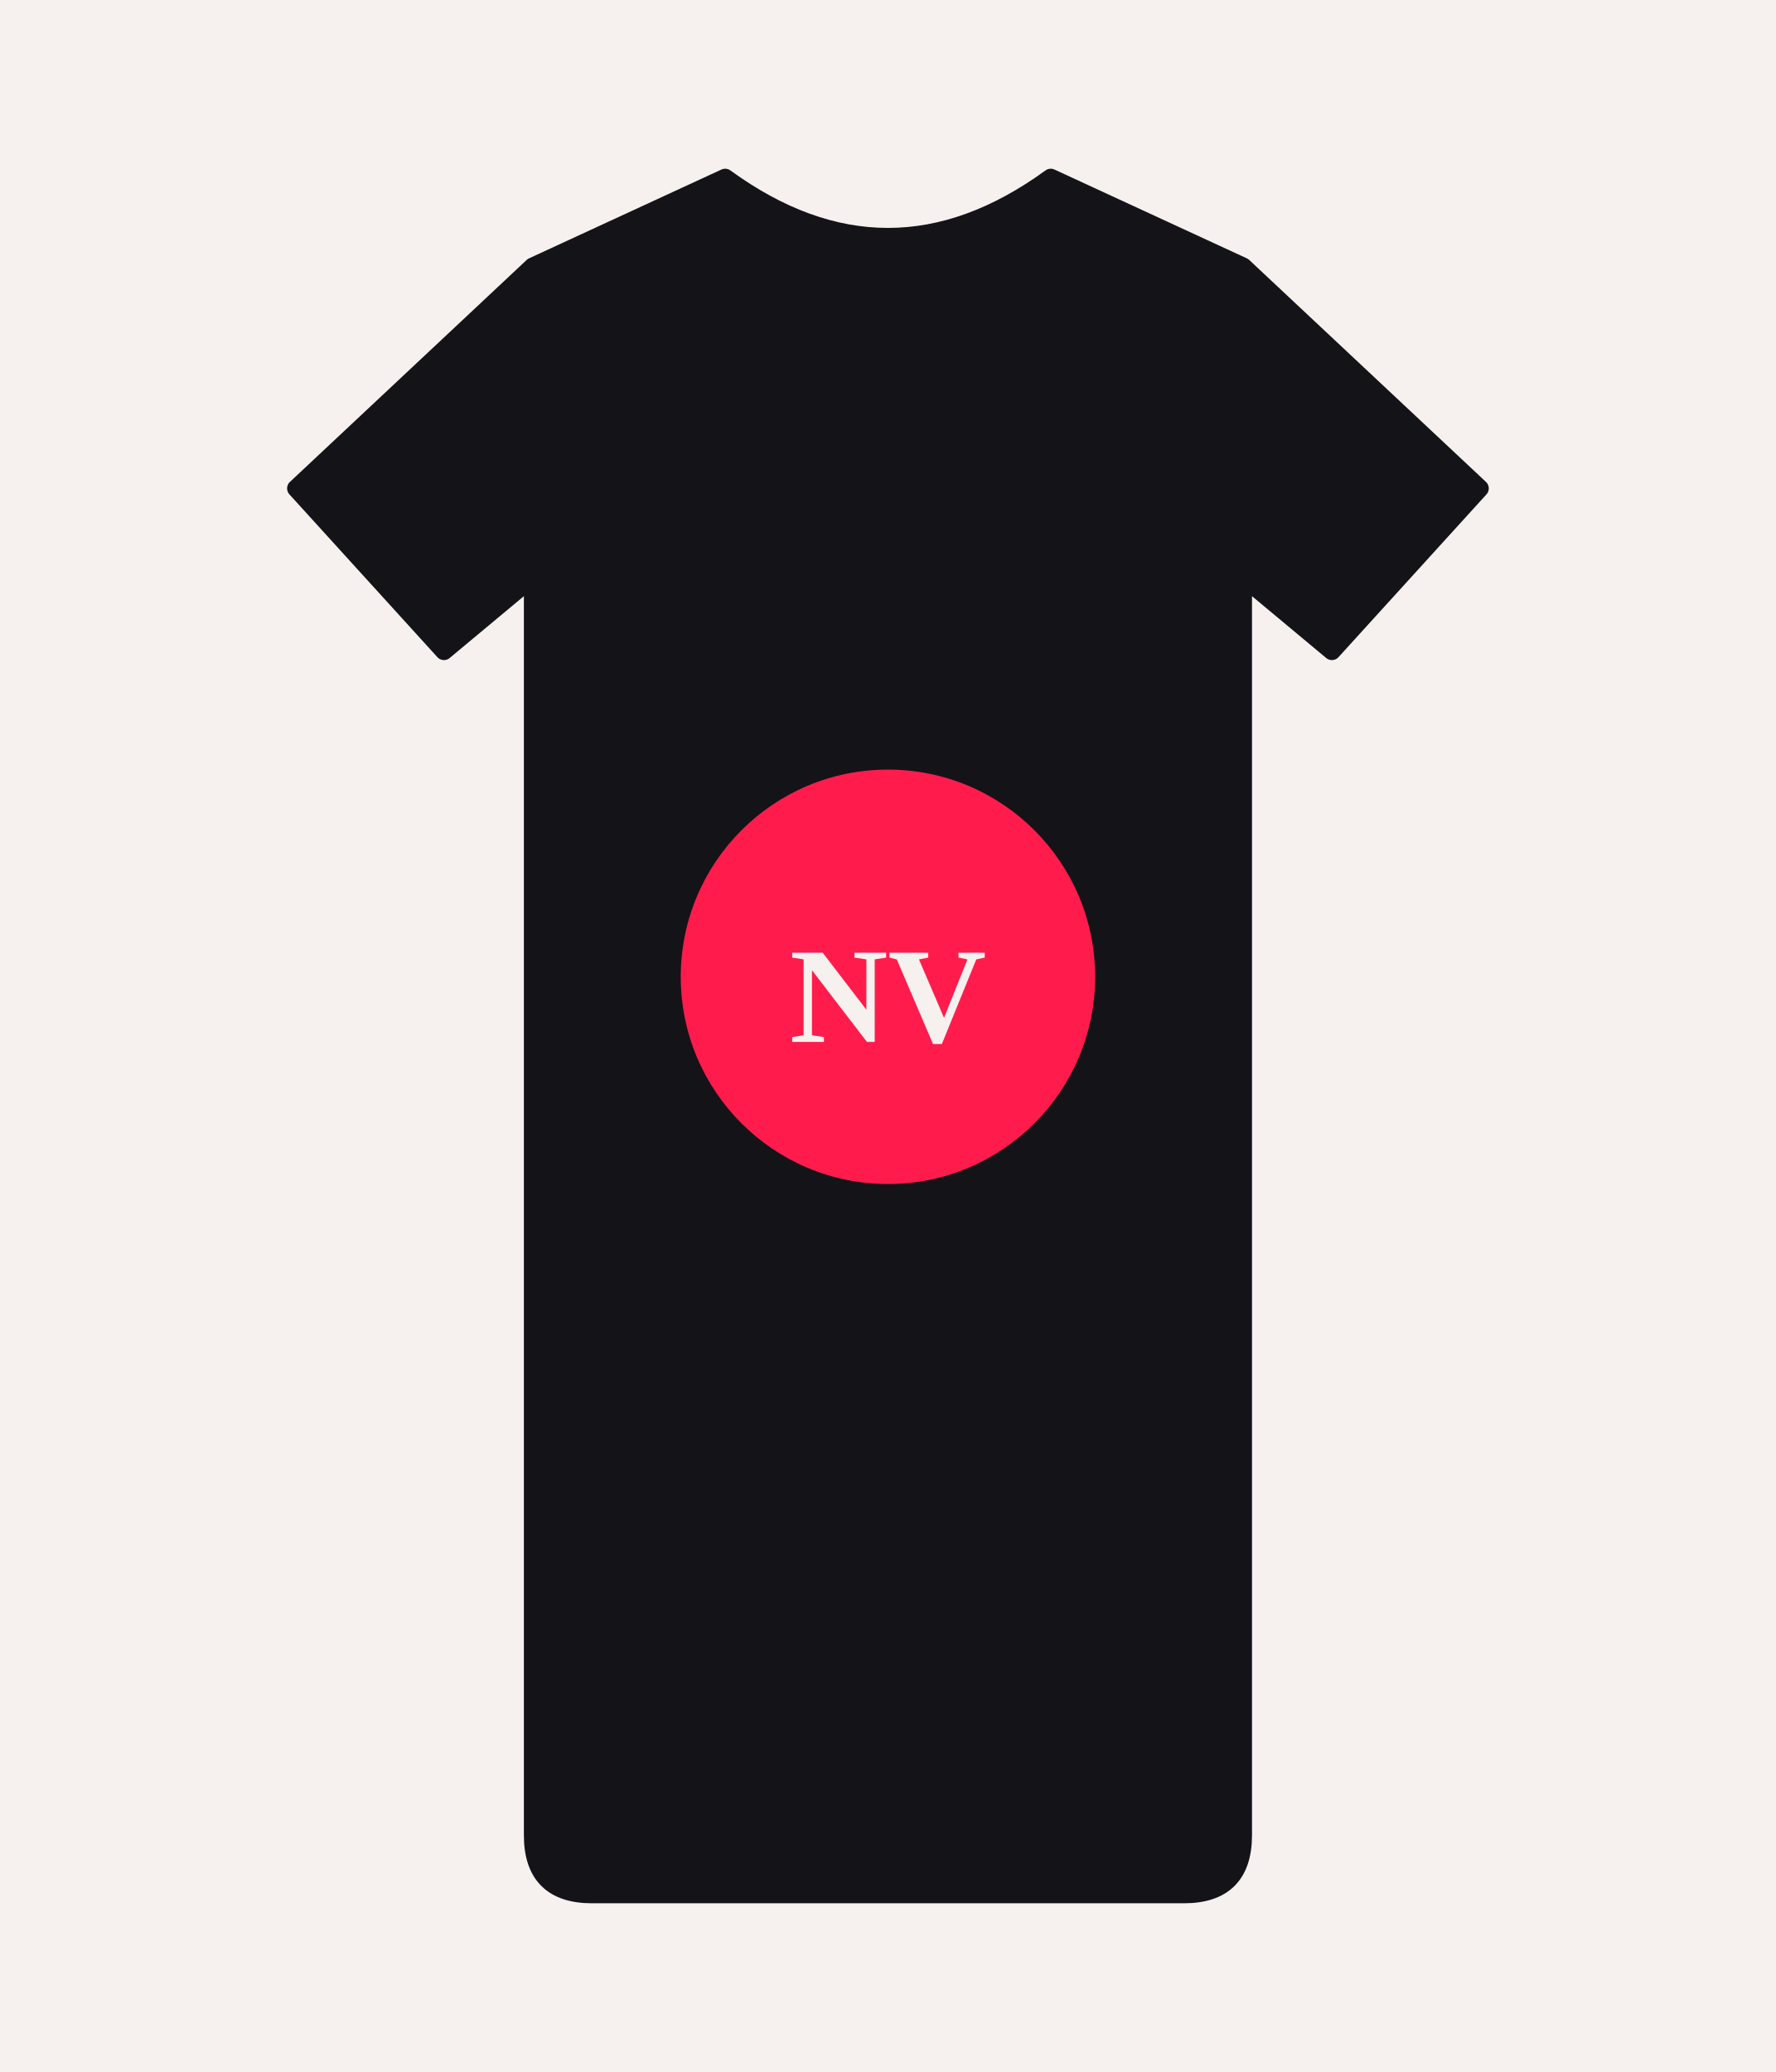
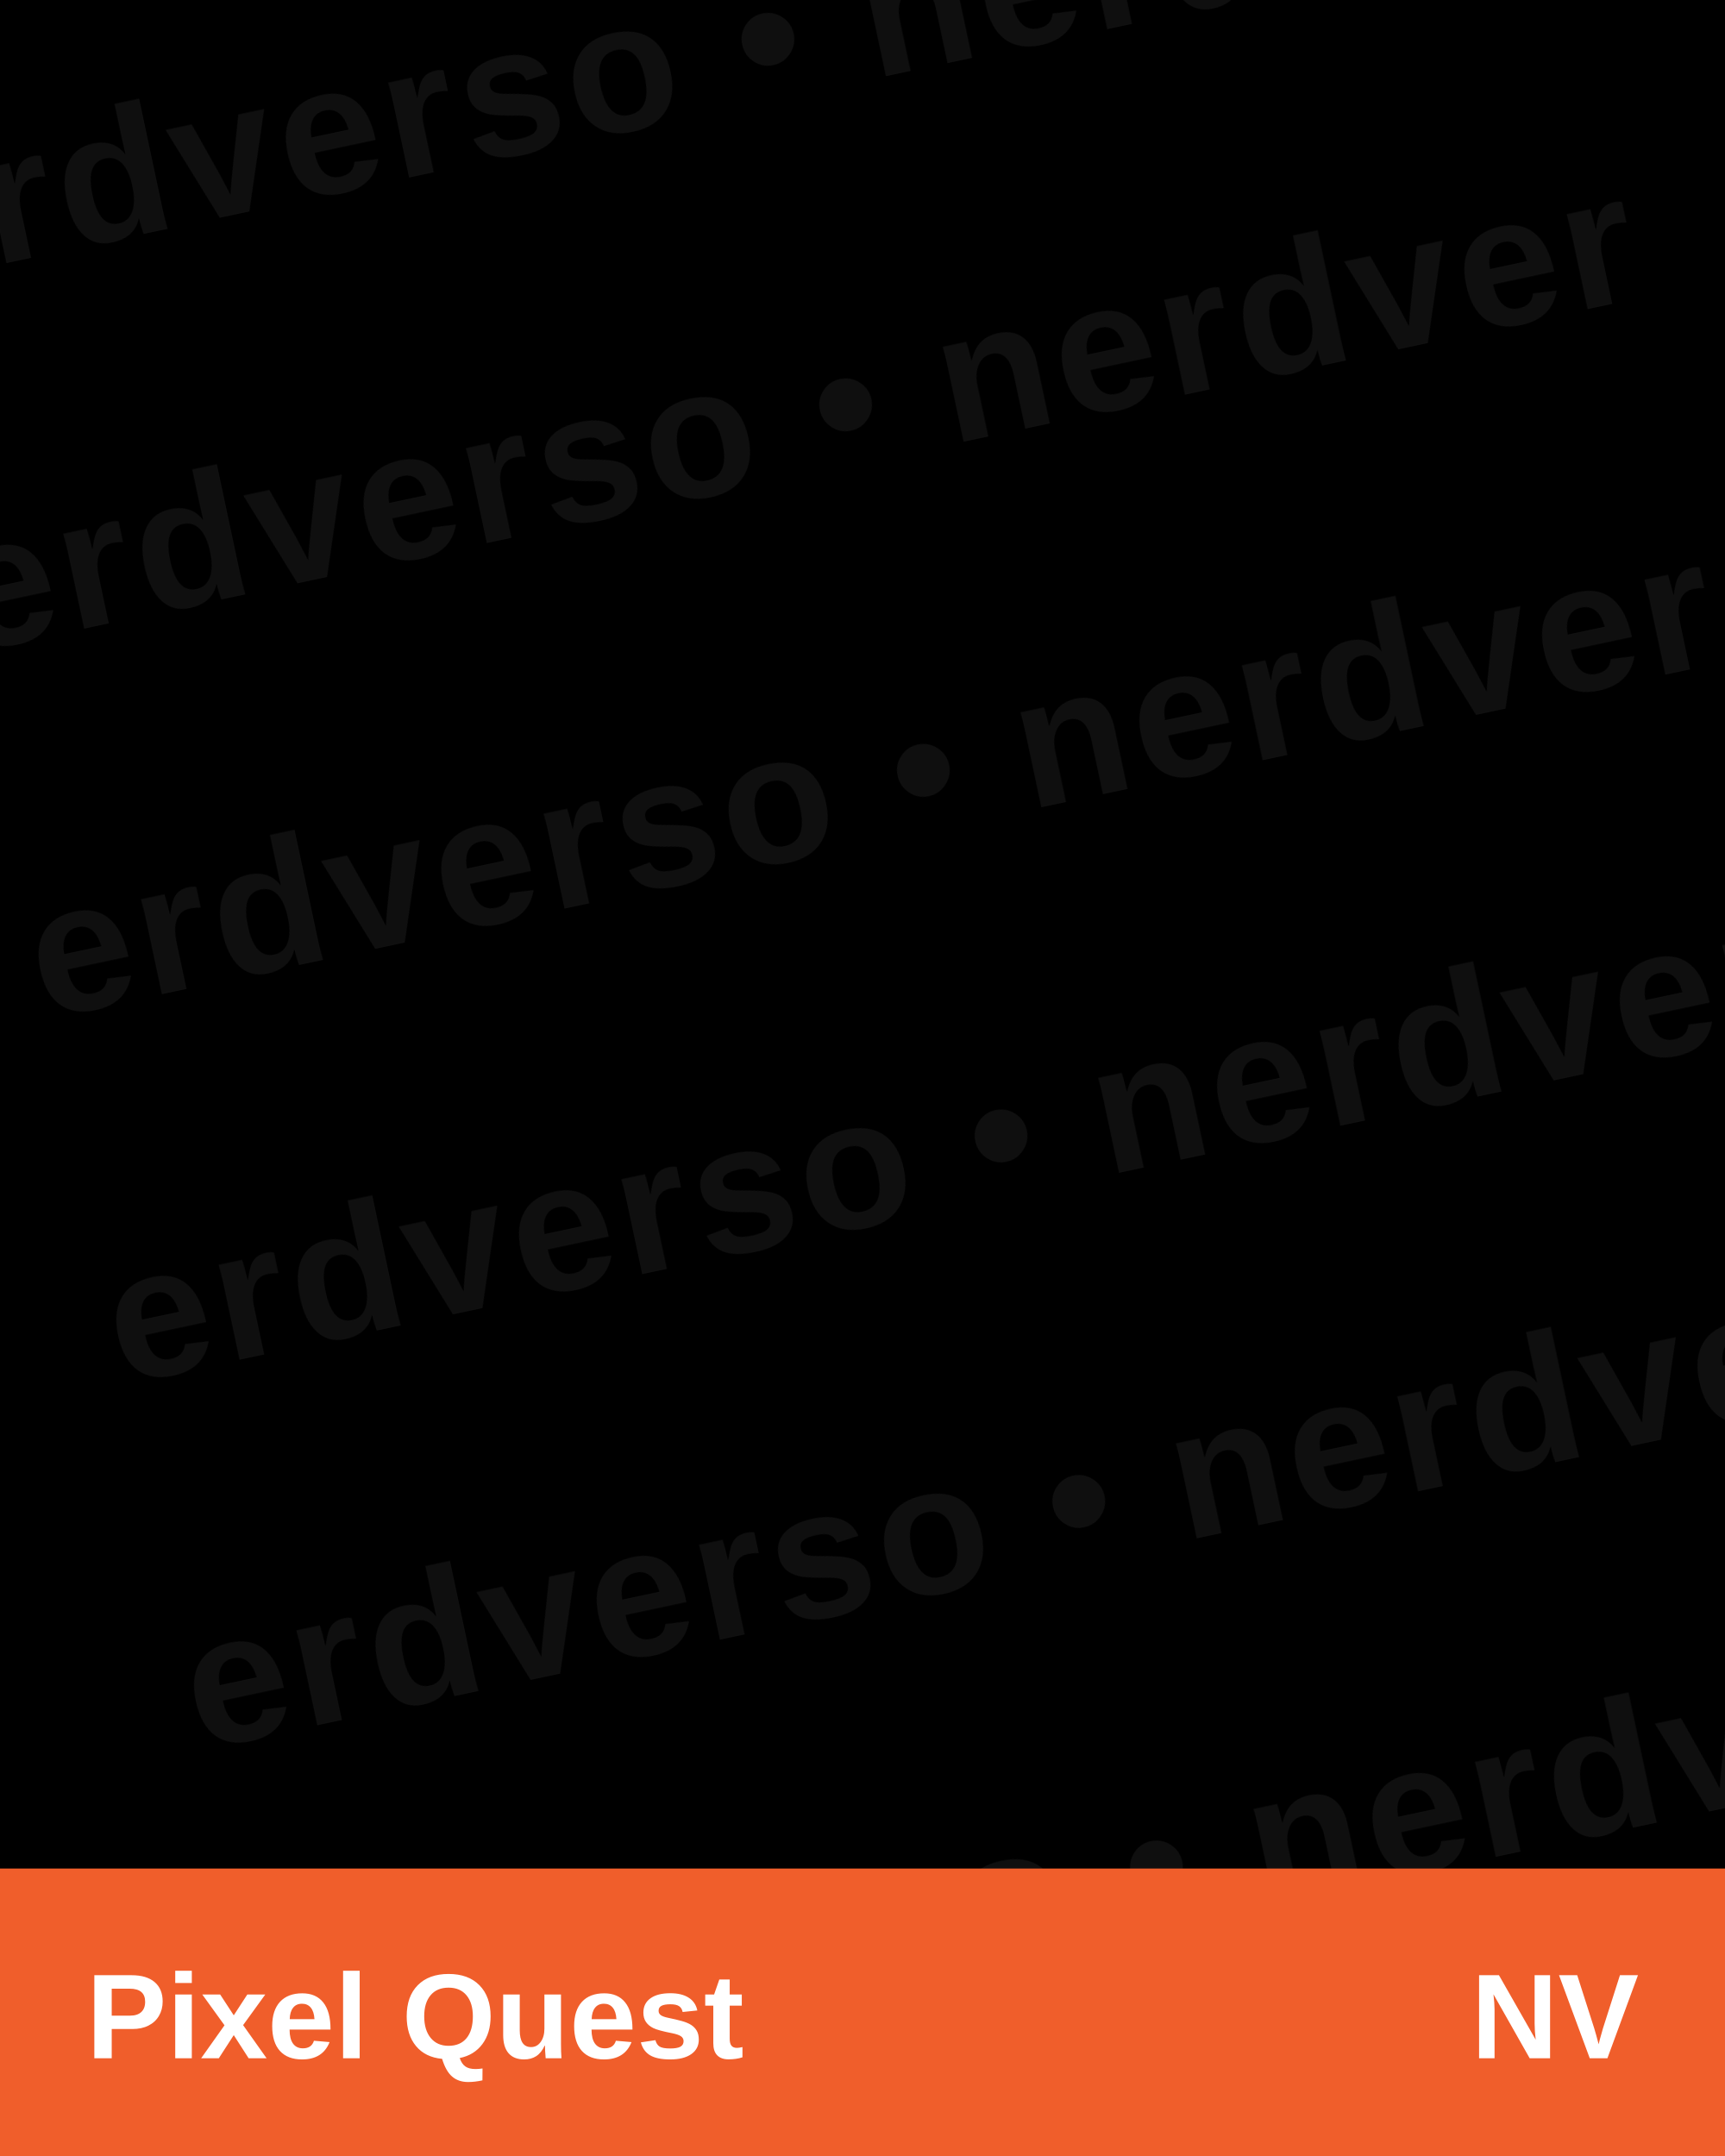
- <svg xmlns="http://www.w3.org/2000/svg" viewBox="0 0 600 700">
-   <rect width="600" height="700" fill="#F6F1EE" />
-   <path d="M180 90 L245 60 Q300 100 355 60 L420 90 L500 165 L450 220 L420 195 L420 620 Q420 640 400 640 L200 640 Q180 640 180 620 L180 195 L150 220 L100 165 Z" fill="#141318" stroke="#141318" stroke-width="6" stroke-linejoin="round" />
-   <circle cx="300" cy="330" r="70" fill="#FF1C4C" />
-   <text x="300" y="352" font-family="Georgia, 'Times New Roman', serif" font-size="46" font-weight="700" text-anchor="middle" fill="#F6F1EE">NV</text>
+ <svg xmlns="http://www.w3.org/2000/svg" viewBox="0 0 600 750">
+   <defs>
+     <pattern id="wm" width="700" height="130" patternUnits="userSpaceOnUse" patternTransform="rotate(-12) translate(-60,-40)">
+       <text x="-40" y="-130" font-family="Arial Black, Arial, Helvetica, sans-serif" font-size="64" font-weight="900" fill="#FFFFFF" opacity="0.06" letter-spacing="2">nerdverso • nerdverso • nerdverso • nerdverso</text>
+       <text x="-40" y="0" font-family="Arial Black, Arial, Helvetica, sans-serif" font-size="64" font-weight="900" fill="#FFFFFF" opacity="0.06" letter-spacing="2">nerdverso • nerdverso • nerdverso • nerdverso</text>
+       <text x="-40" y="130" font-family="Arial Black, Arial, Helvetica, sans-serif" font-size="64" font-weight="900" fill="#FFFFFF" opacity="0.06" letter-spacing="2">nerdverso • nerdverso • nerdverso • nerdverso</text>
+       <text x="-40" y="260" font-family="Arial Black, Arial, Helvetica, sans-serif" font-size="64" font-weight="900" fill="#FFFFFF" opacity="0.06" letter-spacing="2">nerdverso • nerdverso • nerdverso • nerdverso</text>
+       <text x="-40" y="390" font-family="Arial Black, Arial, Helvetica, sans-serif" font-size="64" font-weight="900" fill="#FFFFFF" opacity="0.06" letter-spacing="2">nerdverso • nerdverso • nerdverso • nerdverso</text>
+     </pattern>
+   </defs>
+   <rect width="600" height="750" fill="#000000" />
+   <rect width="600" height="750" fill="url(#wm)" />
+   <rect x="0" y="650" width="600" height="100" fill="#F05E2B" />
+   <text x="30" y="716" font-family="Arial Black, Arial, Helvetica, sans-serif" font-size="42" font-weight="900" fill="#FFFFFF">Pixel Quest</text>
+   <text x="570" y="716" font-family="Arial Black, Arial, Helvetica, sans-serif" font-size="42" font-weight="900" fill="#FFFFFF" text-anchor="end">NV</text>
</svg>
